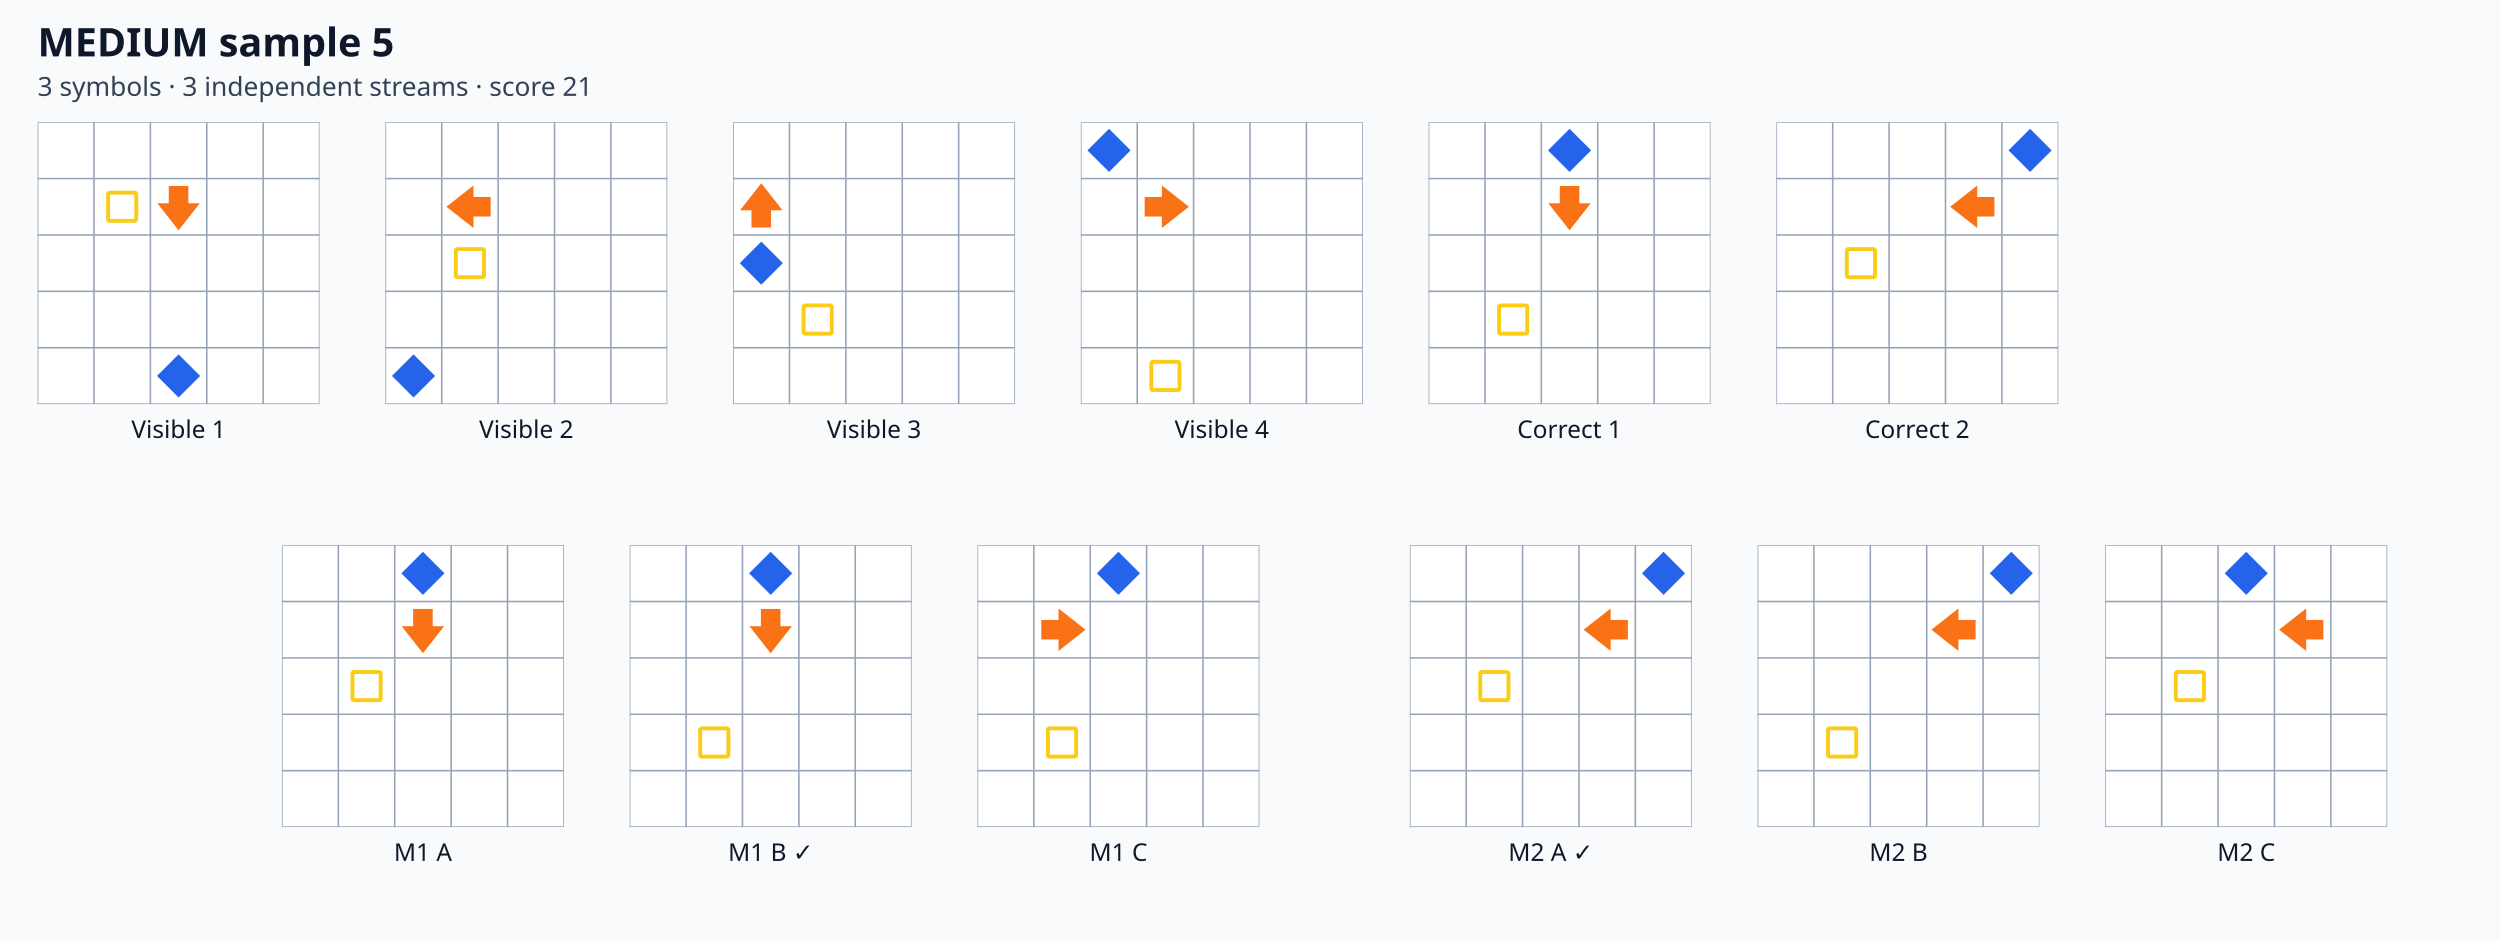
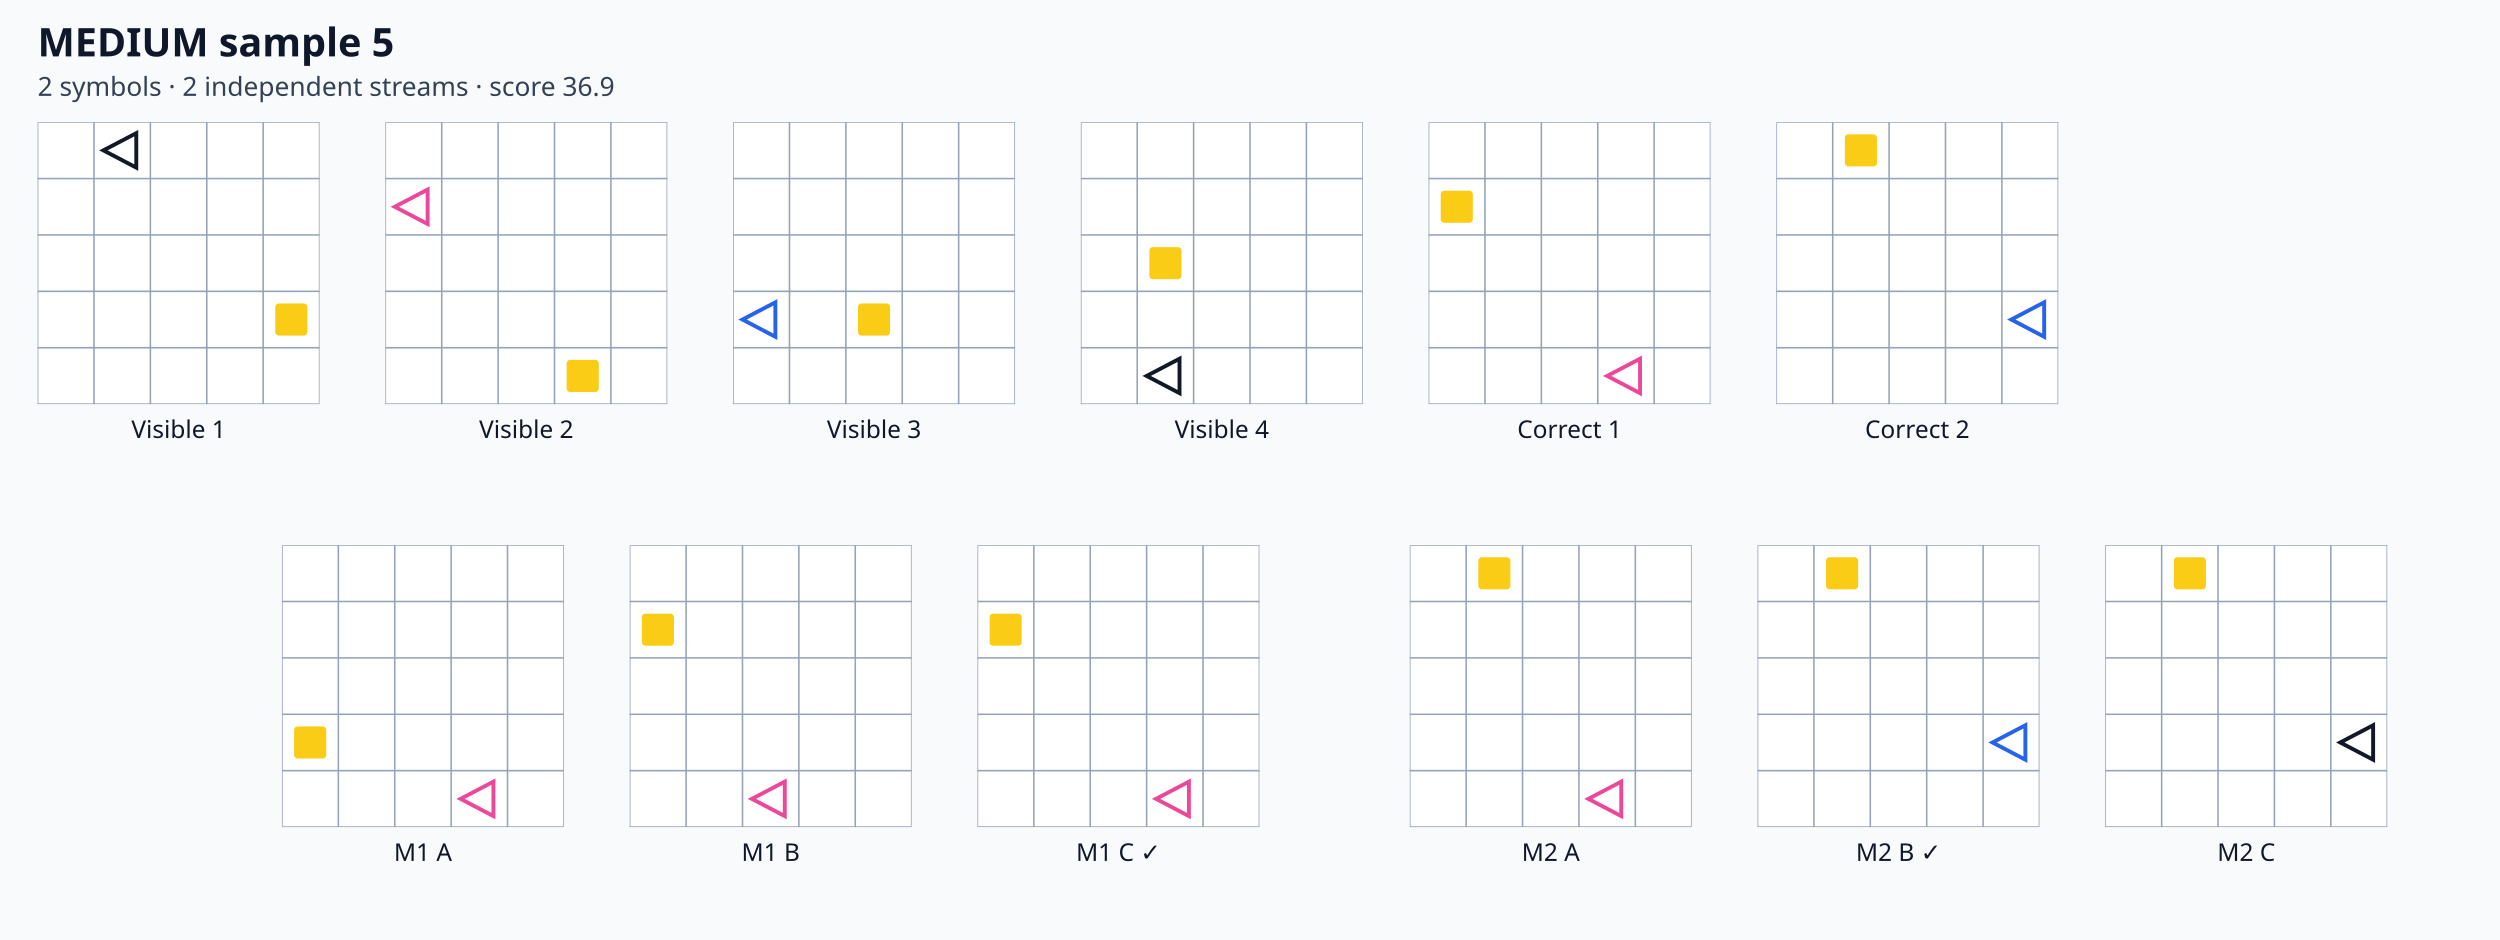
<svg xmlns="http://www.w3.org/2000/svg" width="1330" height="500" viewBox="0 0 1330 500">
  <rect width="1330" height="500" fill="#f8fafc" />
  <text x="20" y="30" font-family="system-ui" font-size="21" font-weight="700" fill="#0f172a">MEDIUM sample 5</text>
-   <text x="20" y="51" font-family="system-ui" font-size="14" fill="#334155">3 symbols · 3 independent streams · score 21</text>
+   <text x="20" y="51" font-family="system-ui" font-size="14" fill="#334155">2 symbols · 2 independent streams · score 36.9</text>
  <g font-family="system-ui" fill="#0f172a">
    <svg x="20" y="65" width="150" height="150" viewBox="0 0 180 180">
      <rect width="180" height="180" fill="white" />
      <g stroke="#94a3b8" stroke-width="1">
        <path d="M 0 0 V 180 M 0 0 H 180" />
        <path d="M 36 0 V 180 M 0 36 H 180" />
        <path d="M 72 0 V 180 M 0 72 H 180" />
        <path d="M 108 0 V 180 M 0 108 H 180" />
        <path d="M 144 0 V 180 M 0 144 H 180" />
        <path d="M 180 0 V 180 M 0 180 H 180" />
      </g>
-       <g transform="translate(90 54) rotate(180)">
-         <polygon fill="#f97316" stroke="#f97316" stroke-width="2.5" points="0,-13 11,1 5,1 5,12 -5,12 -5,1 -11,1" />
-       </g>
-       <g transform="translate(54 54) rotate(180)">
-         <rect fill="none" stroke="#facc15" stroke-width="2.5" x="-9" y="-9" width="18" height="18" rx="1" />
-       </g>
-       <g transform="translate(90 162) rotate(90)">
-         <polygon fill="#2563eb" stroke="#2563eb" stroke-width="2.5" points="0,-12 12,0 0,12 -12,0" />
+       <g transform="translate(162 126) rotate(180)">
+         <rect fill="#facc15" stroke="#facc15" stroke-width="2.5" x="-9" y="-9" width="18" height="18" rx="1" />
+       </g>
+       <g transform="translate(54 18) rotate(270)">
+         <polygon fill="none" stroke="#111827" stroke-width="2.5" points="0,-12 11,9 -11,9" />
      </g>
    </svg>
    <text x="95" y="233" text-anchor="middle" font-size="13">Visible 1</text>
    <svg x="205" y="65" width="150" height="150" viewBox="0 0 180 180">
      <rect width="180" height="180" fill="white" />
      <g stroke="#94a3b8" stroke-width="1">
        <path d="M 0 0 V 180 M 0 0 H 180" />
        <path d="M 36 0 V 180 M 0 36 H 180" />
        <path d="M 72 0 V 180 M 0 72 H 180" />
        <path d="M 108 0 V 180 M 0 108 H 180" />
        <path d="M 144 0 V 180 M 0 144 H 180" />
        <path d="M 180 0 V 180 M 0 180 H 180" />
      </g>
-       <g transform="translate(54 54) rotate(270)">
-         <polygon fill="#f97316" stroke="#f97316" stroke-width="2.5" points="0,-13 11,1 5,1 5,12 -5,12 -5,1 -11,1" />
-       </g>
-       <g transform="translate(54 90) rotate(180)">
-         <rect fill="none" stroke="#facc15" stroke-width="2.5" x="-9" y="-9" width="18" height="18" rx="1" />
-       </g>
-       <g transform="translate(18 162) rotate(90)">
-         <polygon fill="#2563eb" stroke="#2563eb" stroke-width="2.5" points="0,-12 12,0 0,12 -12,0" />
+       <g transform="translate(126 162) rotate(90)">
+         <rect fill="#facc15" stroke="#facc15" stroke-width="2.5" x="-9" y="-9" width="18" height="18" rx="1" />
+       </g>
+       <g transform="translate(18 54) rotate(270)">
+         <polygon fill="none" stroke="#ec4899" stroke-width="2.5" points="0,-12 11,9 -11,9" />
      </g>
    </svg>
    <text x="280" y="233" text-anchor="middle" font-size="13">Visible 2</text>
    <svg x="390" y="65" width="150" height="150" viewBox="0 0 180 180">
      <rect width="180" height="180" fill="white" />
      <g stroke="#94a3b8" stroke-width="1">
        <path d="M 0 0 V 180 M 0 0 H 180" />
        <path d="M 36 0 V 180 M 0 36 H 180" />
        <path d="M 72 0 V 180 M 0 72 H 180" />
        <path d="M 108 0 V 180 M 0 108 H 180" />
        <path d="M 144 0 V 180 M 0 144 H 180" />
        <path d="M 180 0 V 180 M 0 180 H 180" />
      </g>
-       <g transform="translate(18 54) rotate(0)">
-         <polygon fill="#f97316" stroke="#f97316" stroke-width="2.5" points="0,-13 11,1 5,1 5,12 -5,12 -5,1 -11,1" />
-       </g>
-       <g transform="translate(54 126) rotate(180)">
-         <rect fill="none" stroke="#facc15" stroke-width="2.5" x="-9" y="-9" width="18" height="18" rx="1" />
-       </g>
-       <g transform="translate(18 90) rotate(90)">
-         <polygon fill="#2563eb" stroke="#2563eb" stroke-width="2.5" points="0,-12 12,0 0,12 -12,0" />
+       <g transform="translate(90 126) rotate(0)">
+         <rect fill="#facc15" stroke="#facc15" stroke-width="2.5" x="-9" y="-9" width="18" height="18" rx="1" />
+       </g>
+       <g transform="translate(18 126) rotate(270)">
+         <polygon fill="none" stroke="#2563eb" stroke-width="2.5" points="0,-12 11,9 -11,9" />
      </g>
    </svg>
    <text x="465" y="233" text-anchor="middle" font-size="13">Visible 3</text>
    <svg x="575" y="65" width="150" height="150" viewBox="0 0 180 180">
      <rect width="180" height="180" fill="white" />
      <g stroke="#94a3b8" stroke-width="1">
        <path d="M 0 0 V 180 M 0 0 H 180" />
        <path d="M 36 0 V 180 M 0 36 H 180" />
        <path d="M 72 0 V 180 M 0 72 H 180" />
        <path d="M 108 0 V 180 M 0 108 H 180" />
        <path d="M 144 0 V 180 M 0 144 H 180" />
        <path d="M 180 0 V 180 M 0 180 H 180" />
      </g>
-       <g transform="translate(54 54) rotate(90)">
-         <polygon fill="#f97316" stroke="#f97316" stroke-width="2.5" points="0,-13 11,1 5,1 5,12 -5,12 -5,1 -11,1" />
-       </g>
-       <g transform="translate(54 162) rotate(180)">
-         <rect fill="none" stroke="#facc15" stroke-width="2.5" x="-9" y="-9" width="18" height="18" rx="1" />
-       </g>
-       <g transform="translate(18 18) rotate(90)">
-         <polygon fill="#2563eb" stroke="#2563eb" stroke-width="2.5" points="0,-12 12,0 0,12 -12,0" />
+       <g transform="translate(54 90) rotate(270)">
+         <rect fill="#facc15" stroke="#facc15" stroke-width="2.5" x="-9" y="-9" width="18" height="18" rx="1" />
+       </g>
+       <g transform="translate(54 162) rotate(270)">
+         <polygon fill="none" stroke="#111827" stroke-width="2.5" points="0,-12 11,9 -11,9" />
      </g>
    </svg>
    <text x="650" y="233" text-anchor="middle" font-size="13">Visible 4</text>
    <svg x="760" y="65" width="150" height="150" viewBox="0 0 180 180">
      <rect width="180" height="180" fill="white" />
      <g stroke="#94a3b8" stroke-width="1">
        <path d="M 0 0 V 180 M 0 0 H 180" />
        <path d="M 36 0 V 180 M 0 36 H 180" />
        <path d="M 72 0 V 180 M 0 72 H 180" />
        <path d="M 108 0 V 180 M 0 108 H 180" />
        <path d="M 144 0 V 180 M 0 144 H 180" />
        <path d="M 180 0 V 180 M 0 180 H 180" />
      </g>
-       <g transform="translate(90 54) rotate(180)">
-         <polygon fill="#f97316" stroke="#f97316" stroke-width="2.5" points="0,-13 11,1 5,1 5,12 -5,12 -5,1 -11,1" />
-       </g>
-       <g transform="translate(54 126) rotate(180)">
-         <rect fill="none" stroke="#facc15" stroke-width="2.5" x="-9" y="-9" width="18" height="18" rx="1" />
-       </g>
-       <g transform="translate(90 18) rotate(90)">
-         <polygon fill="#2563eb" stroke="#2563eb" stroke-width="2.5" points="0,-12 12,0 0,12 -12,0" />
+       <g transform="translate(18 54) rotate(180)">
+         <rect fill="#facc15" stroke="#facc15" stroke-width="2.5" x="-9" y="-9" width="18" height="18" rx="1" />
+       </g>
+       <g transform="translate(126 162) rotate(270)">
+         <polygon fill="none" stroke="#ec4899" stroke-width="2.5" points="0,-12 11,9 -11,9" />
      </g>
    </svg>
    <text x="835" y="233" text-anchor="middle" font-size="13">Correct 1</text>
    <svg x="945" y="65" width="150" height="150" viewBox="0 0 180 180">
      <rect width="180" height="180" fill="white" />
      <g stroke="#94a3b8" stroke-width="1">
        <path d="M 0 0 V 180 M 0 0 H 180" />
        <path d="M 36 0 V 180 M 0 36 H 180" />
        <path d="M 72 0 V 180 M 0 72 H 180" />
        <path d="M 108 0 V 180 M 0 108 H 180" />
        <path d="M 144 0 V 180 M 0 144 H 180" />
        <path d="M 180 0 V 180 M 0 180 H 180" />
      </g>
-       <g transform="translate(126 54) rotate(270)">
-         <polygon fill="#f97316" stroke="#f97316" stroke-width="2.5" points="0,-13 11,1 5,1 5,12 -5,12 -5,1 -11,1" />
-       </g>
-       <g transform="translate(54 90) rotate(180)">
-         <rect fill="none" stroke="#facc15" stroke-width="2.5" x="-9" y="-9" width="18" height="18" rx="1" />
-       </g>
-       <g transform="translate(162 18) rotate(90)">
-         <polygon fill="#2563eb" stroke="#2563eb" stroke-width="2.5" points="0,-12 12,0 0,12 -12,0" />
+       <g transform="translate(54 18) rotate(90)">
+         <rect fill="#facc15" stroke="#facc15" stroke-width="2.5" x="-9" y="-9" width="18" height="18" rx="1" />
+       </g>
+       <g transform="translate(162 126) rotate(270)">
+         <polygon fill="none" stroke="#2563eb" stroke-width="2.5" points="0,-12 11,9 -11,9" />
      </g>
    </svg>
    <text x="1020" y="233" text-anchor="middle" font-size="13">Correct 2</text>
    <svg x="150" y="290" width="150" height="150" viewBox="0 0 180 180">
      <rect width="180" height="180" fill="white" />
      <g stroke="#94a3b8" stroke-width="1">
        <path d="M 0 0 V 180 M 0 0 H 180" />
        <path d="M 36 0 V 180 M 0 36 H 180" />
        <path d="M 72 0 V 180 M 0 72 H 180" />
        <path d="M 108 0 V 180 M 0 108 H 180" />
        <path d="M 144 0 V 180 M 0 144 H 180" />
        <path d="M 180 0 V 180 M 0 180 H 180" />
      </g>
-       <g transform="translate(90 54) rotate(180)">
-         <polygon fill="#f97316" stroke="#f97316" stroke-width="2.5" points="0,-13 11,1 5,1 5,12 -5,12 -5,1 -11,1" />
-       </g>
-       <g transform="translate(54 90) rotate(180)">
-         <rect fill="none" stroke="#facc15" stroke-width="2.5" x="-9" y="-9" width="18" height="18" rx="1" />
-       </g>
-       <g transform="translate(90 18) rotate(90)">
-         <polygon fill="#2563eb" stroke="#2563eb" stroke-width="2.5" points="0,-12 12,0 0,12 -12,0" />
+       <g transform="translate(18 126) rotate(180)">
+         <rect fill="#facc15" stroke="#facc15" stroke-width="2.5" x="-9" y="-9" width="18" height="18" rx="1" />
+       </g>
+       <g transform="translate(126 162) rotate(270)">
+         <polygon fill="none" stroke="#ec4899" stroke-width="2.5" points="0,-12 11,9 -11,9" />
      </g>
    </svg>
    <text x="225" y="458" text-anchor="middle" font-size="13">M1 A</text>
    <svg x="335" y="290" width="150" height="150" viewBox="0 0 180 180">
      <rect width="180" height="180" fill="white" />
      <g stroke="#94a3b8" stroke-width="1">
        <path d="M 0 0 V 180 M 0 0 H 180" />
        <path d="M 36 0 V 180 M 0 36 H 180" />
        <path d="M 72 0 V 180 M 0 72 H 180" />
        <path d="M 108 0 V 180 M 0 108 H 180" />
        <path d="M 144 0 V 180 M 0 144 H 180" />
        <path d="M 180 0 V 180 M 0 180 H 180" />
      </g>
-       <g transform="translate(90 54) rotate(180)">
-         <polygon fill="#f97316" stroke="#f97316" stroke-width="2.5" points="0,-13 11,1 5,1 5,12 -5,12 -5,1 -11,1" />
-       </g>
-       <g transform="translate(54 126) rotate(180)">
-         <rect fill="none" stroke="#facc15" stroke-width="2.5" x="-9" y="-9" width="18" height="18" rx="1" />
-       </g>
-       <g transform="translate(90 18) rotate(90)">
-         <polygon fill="#2563eb" stroke="#2563eb" stroke-width="2.5" points="0,-12 12,0 0,12 -12,0" />
-       </g>
-     </svg>
-     <text x="410" y="458" text-anchor="middle" font-size="13">M1 B ✓</text>
+       <g transform="translate(18 54) rotate(180)">
+         <rect fill="#facc15" stroke="#facc15" stroke-width="2.5" x="-9" y="-9" width="18" height="18" rx="1" />
+       </g>
+       <g transform="translate(90 162) rotate(270)">
+         <polygon fill="none" stroke="#ec4899" stroke-width="2.5" points="0,-12 11,9 -11,9" />
+       </g>
+     </svg>
+     <text x="410" y="458" text-anchor="middle" font-size="13">M1 B</text>
    <svg x="520" y="290" width="150" height="150" viewBox="0 0 180 180">
      <rect width="180" height="180" fill="white" />
      <g stroke="#94a3b8" stroke-width="1">
        <path d="M 0 0 V 180 M 0 0 H 180" />
        <path d="M 36 0 V 180 M 0 36 H 180" />
        <path d="M 72 0 V 180 M 0 72 H 180" />
        <path d="M 108 0 V 180 M 0 108 H 180" />
        <path d="M 144 0 V 180 M 0 144 H 180" />
        <path d="M 180 0 V 180 M 0 180 H 180" />
      </g>
-       <g transform="translate(54 54) rotate(90)">
-         <polygon fill="#f97316" stroke="#f97316" stroke-width="2.5" points="0,-13 11,1 5,1 5,12 -5,12 -5,1 -11,1" />
-       </g>
-       <g transform="translate(54 126) rotate(180)">
-         <rect fill="none" stroke="#facc15" stroke-width="2.5" x="-9" y="-9" width="18" height="18" rx="1" />
-       </g>
-       <g transform="translate(90 18) rotate(90)">
-         <polygon fill="#2563eb" stroke="#2563eb" stroke-width="2.5" points="0,-12 12,0 0,12 -12,0" />
-       </g>
-     </svg>
-     <text x="595" y="458" text-anchor="middle" font-size="13">M1 C</text>
+       <g transform="translate(18 54) rotate(180)">
+         <rect fill="#facc15" stroke="#facc15" stroke-width="2.5" x="-9" y="-9" width="18" height="18" rx="1" />
+       </g>
+       <g transform="translate(126 162) rotate(270)">
+         <polygon fill="none" stroke="#ec4899" stroke-width="2.5" points="0,-12 11,9 -11,9" />
+       </g>
+     </svg>
+     <text x="595" y="458" text-anchor="middle" font-size="13">M1 C ✓</text>
    <svg x="750" y="290" width="150" height="150" viewBox="0 0 180 180">
      <rect width="180" height="180" fill="white" />
      <g stroke="#94a3b8" stroke-width="1">
        <path d="M 0 0 V 180 M 0 0 H 180" />
        <path d="M 36 0 V 180 M 0 36 H 180" />
        <path d="M 72 0 V 180 M 0 72 H 180" />
        <path d="M 108 0 V 180 M 0 108 H 180" />
        <path d="M 144 0 V 180 M 0 144 H 180" />
        <path d="M 180 0 V 180 M 0 180 H 180" />
      </g>
-       <g transform="translate(126 54) rotate(270)">
-         <polygon fill="#f97316" stroke="#f97316" stroke-width="2.5" points="0,-13 11,1 5,1 5,12 -5,12 -5,1 -11,1" />
-       </g>
-       <g transform="translate(54 90) rotate(180)">
-         <rect fill="none" stroke="#facc15" stroke-width="2.5" x="-9" y="-9" width="18" height="18" rx="1" />
-       </g>
-       <g transform="translate(162 18) rotate(90)">
-         <polygon fill="#2563eb" stroke="#2563eb" stroke-width="2.5" points="0,-12 12,0 0,12 -12,0" />
-       </g>
-     </svg>
-     <text x="825" y="458" text-anchor="middle" font-size="13">M2 A ✓</text>
+       <g transform="translate(54 18) rotate(90)">
+         <rect fill="#facc15" stroke="#facc15" stroke-width="2.5" x="-9" y="-9" width="18" height="18" rx="1" />
+       </g>
+       <g transform="translate(126 162) rotate(270)">
+         <polygon fill="none" stroke="#ec4899" stroke-width="2.5" points="0,-12 11,9 -11,9" />
+       </g>
+     </svg>
+     <text x="825" y="458" text-anchor="middle" font-size="13">M2 A</text>
    <svg x="935" y="290" width="150" height="150" viewBox="0 0 180 180">
      <rect width="180" height="180" fill="white" />
      <g stroke="#94a3b8" stroke-width="1">
        <path d="M 0 0 V 180 M 0 0 H 180" />
        <path d="M 36 0 V 180 M 0 36 H 180" />
        <path d="M 72 0 V 180 M 0 72 H 180" />
        <path d="M 108 0 V 180 M 0 108 H 180" />
        <path d="M 144 0 V 180 M 0 144 H 180" />
        <path d="M 180 0 V 180 M 0 180 H 180" />
      </g>
-       <g transform="translate(126 54) rotate(270)">
-         <polygon fill="#f97316" stroke="#f97316" stroke-width="2.5" points="0,-13 11,1 5,1 5,12 -5,12 -5,1 -11,1" />
-       </g>
-       <g transform="translate(54 126) rotate(180)">
-         <rect fill="none" stroke="#facc15" stroke-width="2.5" x="-9" y="-9" width="18" height="18" rx="1" />
-       </g>
-       <g transform="translate(162 18) rotate(90)">
-         <polygon fill="#2563eb" stroke="#2563eb" stroke-width="2.5" points="0,-12 12,0 0,12 -12,0" />
-       </g>
-     </svg>
-     <text x="1010" y="458" text-anchor="middle" font-size="13">M2 B</text>
+       <g transform="translate(54 18) rotate(90)">
+         <rect fill="#facc15" stroke="#facc15" stroke-width="2.5" x="-9" y="-9" width="18" height="18" rx="1" />
+       </g>
+       <g transform="translate(162 126) rotate(270)">
+         <polygon fill="none" stroke="#2563eb" stroke-width="2.5" points="0,-12 11,9 -11,9" />
+       </g>
+     </svg>
+     <text x="1010" y="458" text-anchor="middle" font-size="13">M2 B ✓</text>
    <svg x="1120" y="290" width="150" height="150" viewBox="0 0 180 180">
      <rect width="180" height="180" fill="white" />
      <g stroke="#94a3b8" stroke-width="1">
        <path d="M 0 0 V 180 M 0 0 H 180" />
        <path d="M 36 0 V 180 M 0 36 H 180" />
        <path d="M 72 0 V 180 M 0 72 H 180" />
        <path d="M 108 0 V 180 M 0 108 H 180" />
        <path d="M 144 0 V 180 M 0 144 H 180" />
        <path d="M 180 0 V 180 M 0 180 H 180" />
      </g>
-       <g transform="translate(126 54) rotate(270)">
-         <polygon fill="#f97316" stroke="#f97316" stroke-width="2.5" points="0,-13 11,1 5,1 5,12 -5,12 -5,1 -11,1" />
-       </g>
-       <g transform="translate(54 90) rotate(180)">
-         <rect fill="none" stroke="#facc15" stroke-width="2.5" x="-9" y="-9" width="18" height="18" rx="1" />
-       </g>
-       <g transform="translate(90 18) rotate(90)">
-         <polygon fill="#2563eb" stroke="#2563eb" stroke-width="2.5" points="0,-12 12,0 0,12 -12,0" />
+       <g transform="translate(54 18) rotate(90)">
+         <rect fill="#facc15" stroke="#facc15" stroke-width="2.5" x="-9" y="-9" width="18" height="18" rx="1" />
+       </g>
+       <g transform="translate(162 126) rotate(270)">
+         <polygon fill="none" stroke="#111827" stroke-width="2.5" points="0,-12 11,9 -11,9" />
      </g>
    </svg>
    <text x="1195" y="458" text-anchor="middle" font-size="13">M2 C</text>
  </g>
</svg>
